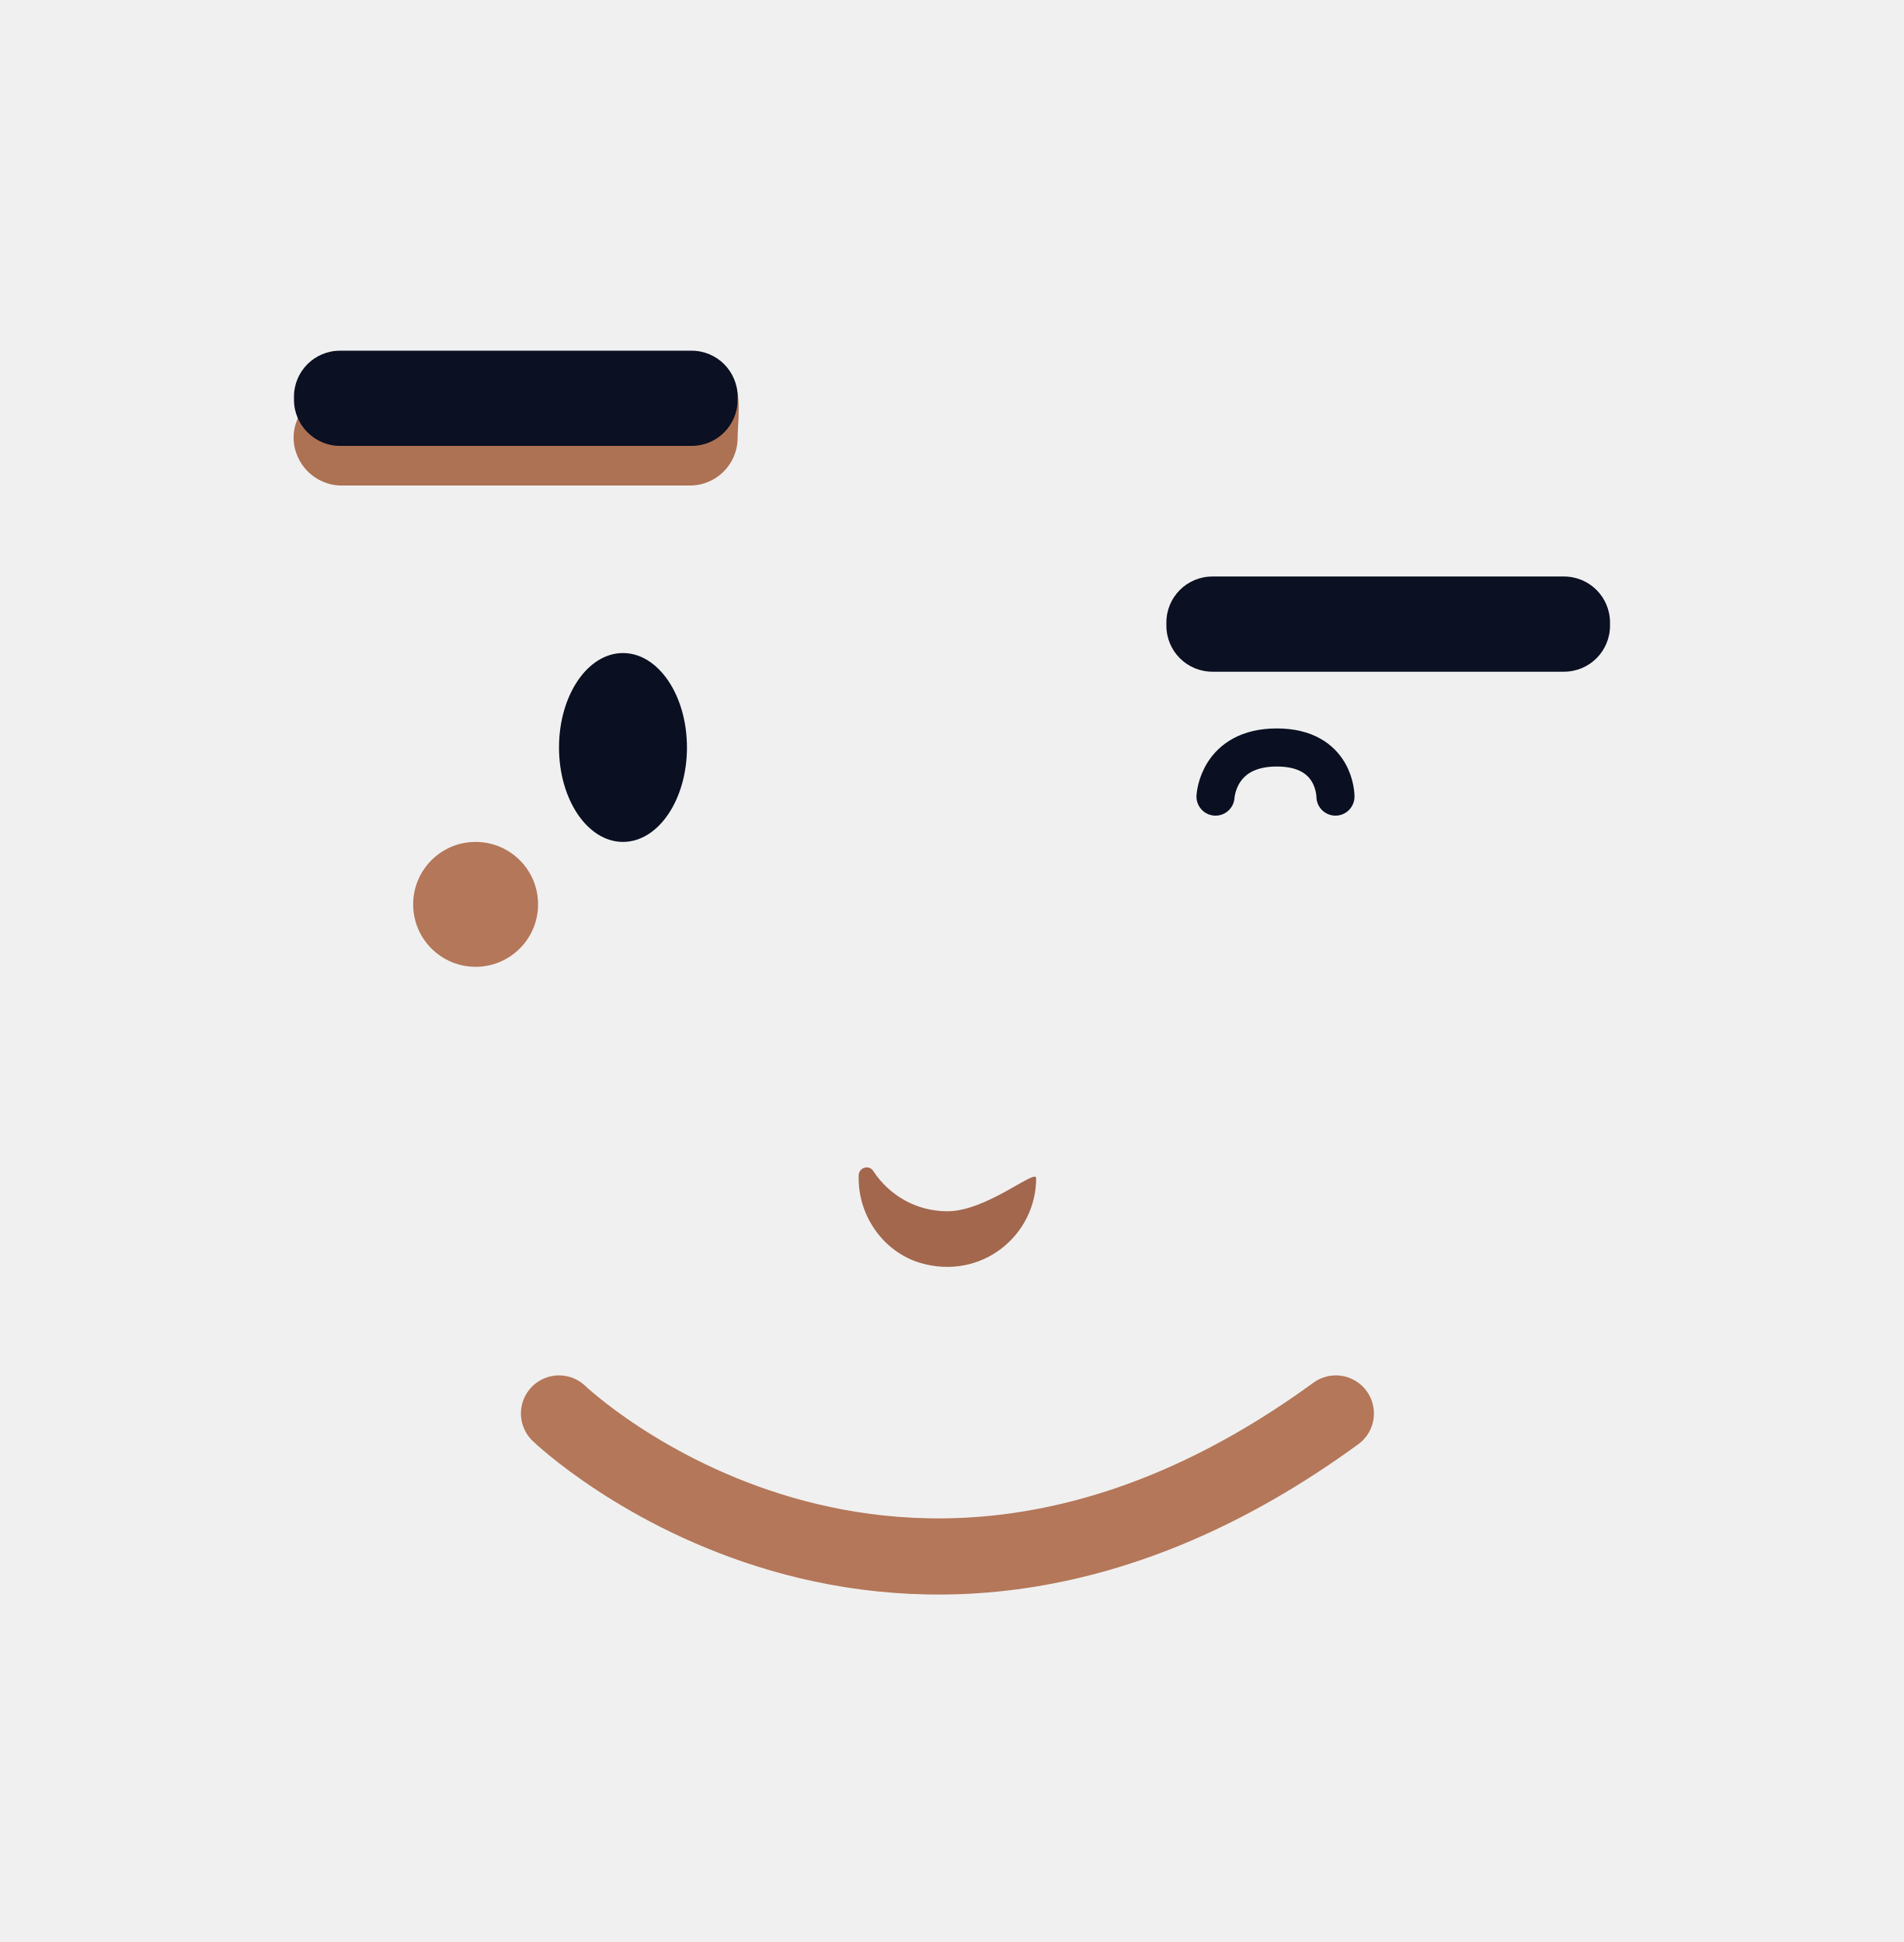
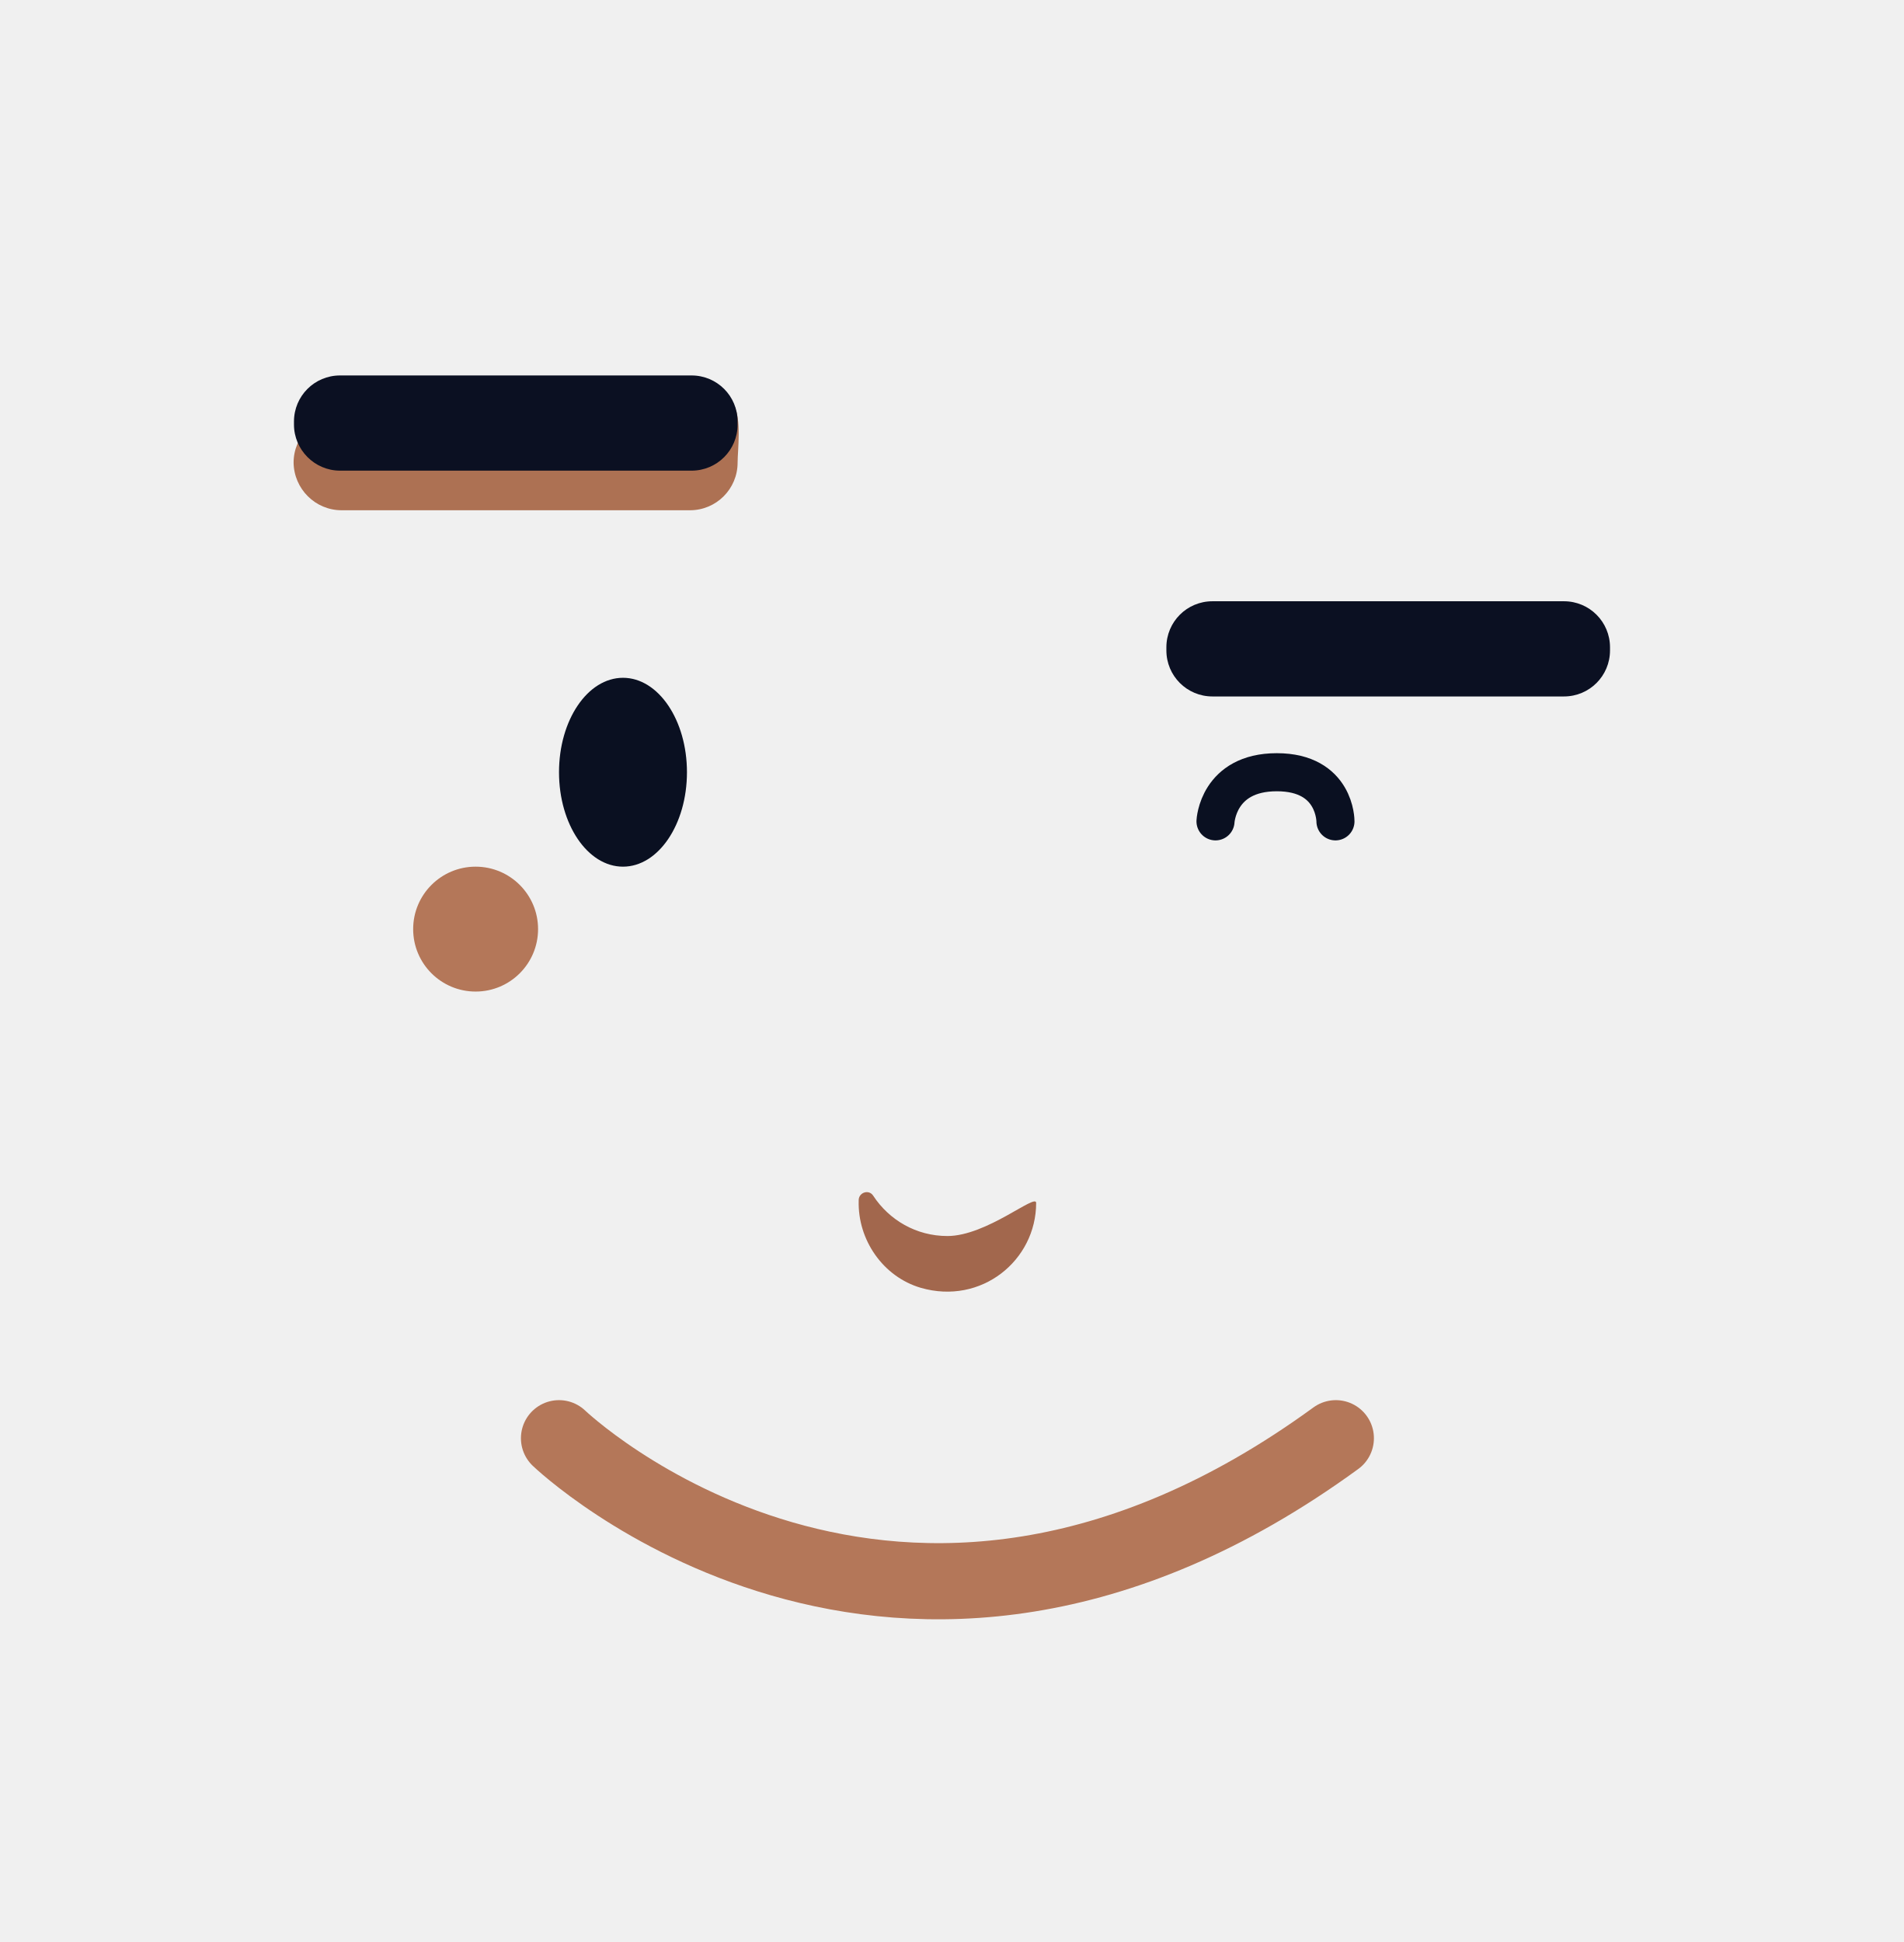
<svg xmlns="http://www.w3.org/2000/svg" width="50" height="51" viewBox="0 0 50 51" fill="none">
-   <g clip-path="url(#clip0_329_418)">
-     <path d="M16.36 22.11C17.288 22.11 18.04 21 18.04 19.63C18.04 18.26 17.288 17.15 16.36 17.15C15.432 17.15 14.68 18.26 14.68 19.63C14.68 21 15.432 22.11 16.36 22.11Z" fill="#0A1021" />
-     <path d="M31.92 20.92C31.92 20.92 31.98 19.63 33.53 19.63C35.08 19.63 35.07 20.92 35.07 20.92" stroke="#0A1021" stroke-miterlimit="10" stroke-linecap="round" />
-     <path d="M14.68 37.12C14.68 37.12 23.49 45.57 35.08 37.12" stroke="#B47759" stroke-width="2" stroke-miterlimit="10" stroke-linecap="round" />
-     <path d="M12.49 25.39C13.396 25.39 14.13 24.656 14.13 23.75C14.13 22.844 13.396 22.11 12.49 22.11C11.584 22.11 10.85 22.844 10.85 23.75C10.85 24.656 11.584 25.39 12.49 25.39Z" fill="#B47759" />
-     <path d="M27.21 30.94C27.21 32.45 25.77 33.63 24.18 33.17C23.19 32.88 22.52 31.91 22.55 30.88C22.55 30.87 22.55 30.87 22.55 30.86C22.56 30.66 22.82 30.58 22.93 30.75C23.35 31.39 24.06 31.81 24.88 31.81C25.91 31.81 27.21 30.68 27.21 30.94Z" fill="#A2674D" />
-     <path d="M8.97 12.75H18.12C18.81 12.75 19.37 12.19 19.37 11.5C19.37 11.18 19.48 10.36 19.27 9.98C19.04 9.55 18.48 9.57 18.11 9.57L8.96 10.25C8.27 10.25 7.71 10.81 7.71 11.5C7.72 12.19 8.28 12.75 8.97 12.75Z" fill="#AD7153" />
-     <path d="M31.84 17.64H41.07C41.74 17.64 42.28 17.1 42.28 16.43V16.35C42.28 15.68 41.74 15.14 41.07 15.14H31.84C31.17 15.14 30.63 15.68 30.63 16.35V16.43C30.63 17.1 31.17 17.64 31.84 17.64Z" fill="#0B1022" />
-     <path d="M8.93 11.71H18.16C18.83 11.71 19.37 11.17 19.37 10.5V10.42C19.37 9.75 18.83 9.21 18.16 9.21H8.93C8.26 9.21 7.72 9.75 7.72 10.42V10.5C7.72 11.16 8.26 11.71 8.93 11.71Z" fill="#0B1022" />
+   <g clip-path="url(#clip0_403_581)">
+     <path d="M16.36 22.76C17.288 22.76 18.04 21.65 18.04 20.28C18.04 18.91 17.288 17.8 16.36 17.8C15.432 17.8 14.68 18.91 14.68 20.28C14.68 21.65 15.432 22.76 16.36 22.76Z" fill="#0A1021" />
+     <path d="M31.92 21.57C31.92 21.57 31.98 20.28 33.53 20.28C35.08 20.28 35.07 21.57 35.07 21.57" stroke="#0A1021" stroke-miterlimit="10" stroke-linecap="round" />
+     <path d="M14.68 37.77C14.68 37.77 23.49 46.22 35.08 37.77" stroke="#B47759" stroke-width="2" stroke-miterlimit="10" stroke-linecap="round" />
+     <path d="M12.49 26.04C13.396 26.04 14.13 25.306 14.13 24.4C14.13 23.494 13.396 22.76 12.49 22.76C11.584 22.76 10.85 23.494 10.85 24.4C10.85 25.306 11.584 26.04 12.49 26.04Z" fill="#B47759" />
+     <path d="M27.21 31.59C27.21 33.1 25.77 34.28 24.18 33.82C23.19 33.53 22.52 32.56 22.55 31.53C22.55 31.52 22.55 31.52 22.55 31.51C22.56 31.31 22.82 31.23 22.93 31.4C23.35 32.04 24.06 32.46 24.88 32.46C25.91 32.46 27.21 31.33 27.21 31.59Z" fill="#A2674D" />
+     <path d="M8.97 13.4H18.12C18.81 13.4 19.37 12.84 19.37 12.15C19.37 11.83 19.48 11.01 19.27 10.63C19.04 10.2 18.48 10.22 18.11 10.22L8.96 10.9C8.27 10.9 7.71 11.46 7.71 12.15C7.72 12.84 8.28 13.4 8.97 13.4Z" fill="#AD7153" />
+     <path d="M31.84 18.29H41.07C41.74 18.29 42.28 17.75 42.28 17.08V17C42.28 16.33 41.74 15.79 41.07 15.79H31.84C31.17 15.79 30.63 16.33 30.63 17V17.08C30.63 17.75 31.17 18.29 31.84 18.29Z" fill="#0B1022" />
+     <path d="M8.93 12.36H18.16C18.83 12.36 19.37 11.82 19.37 11.15V11.07C19.37 10.4 18.83 9.86 18.16 9.86H8.93C8.26 9.86 7.72 10.4 7.72 11.07V11.15C7.72 11.81 8.26 12.36 8.93 12.36Z" fill="#0B1022" />
  </g>
  <defs>
-     <clipPath id="clip0_329_418">
-       <rect width="50" height="50" fill="white" transform="translate(0 0.0400391)" />
+     <clipPath id="clip0_403_581">
+       <rect width="50" height="50" fill="white" transform="translate(0 0.689941)" />
    </clipPath>
  </defs>
</svg>
